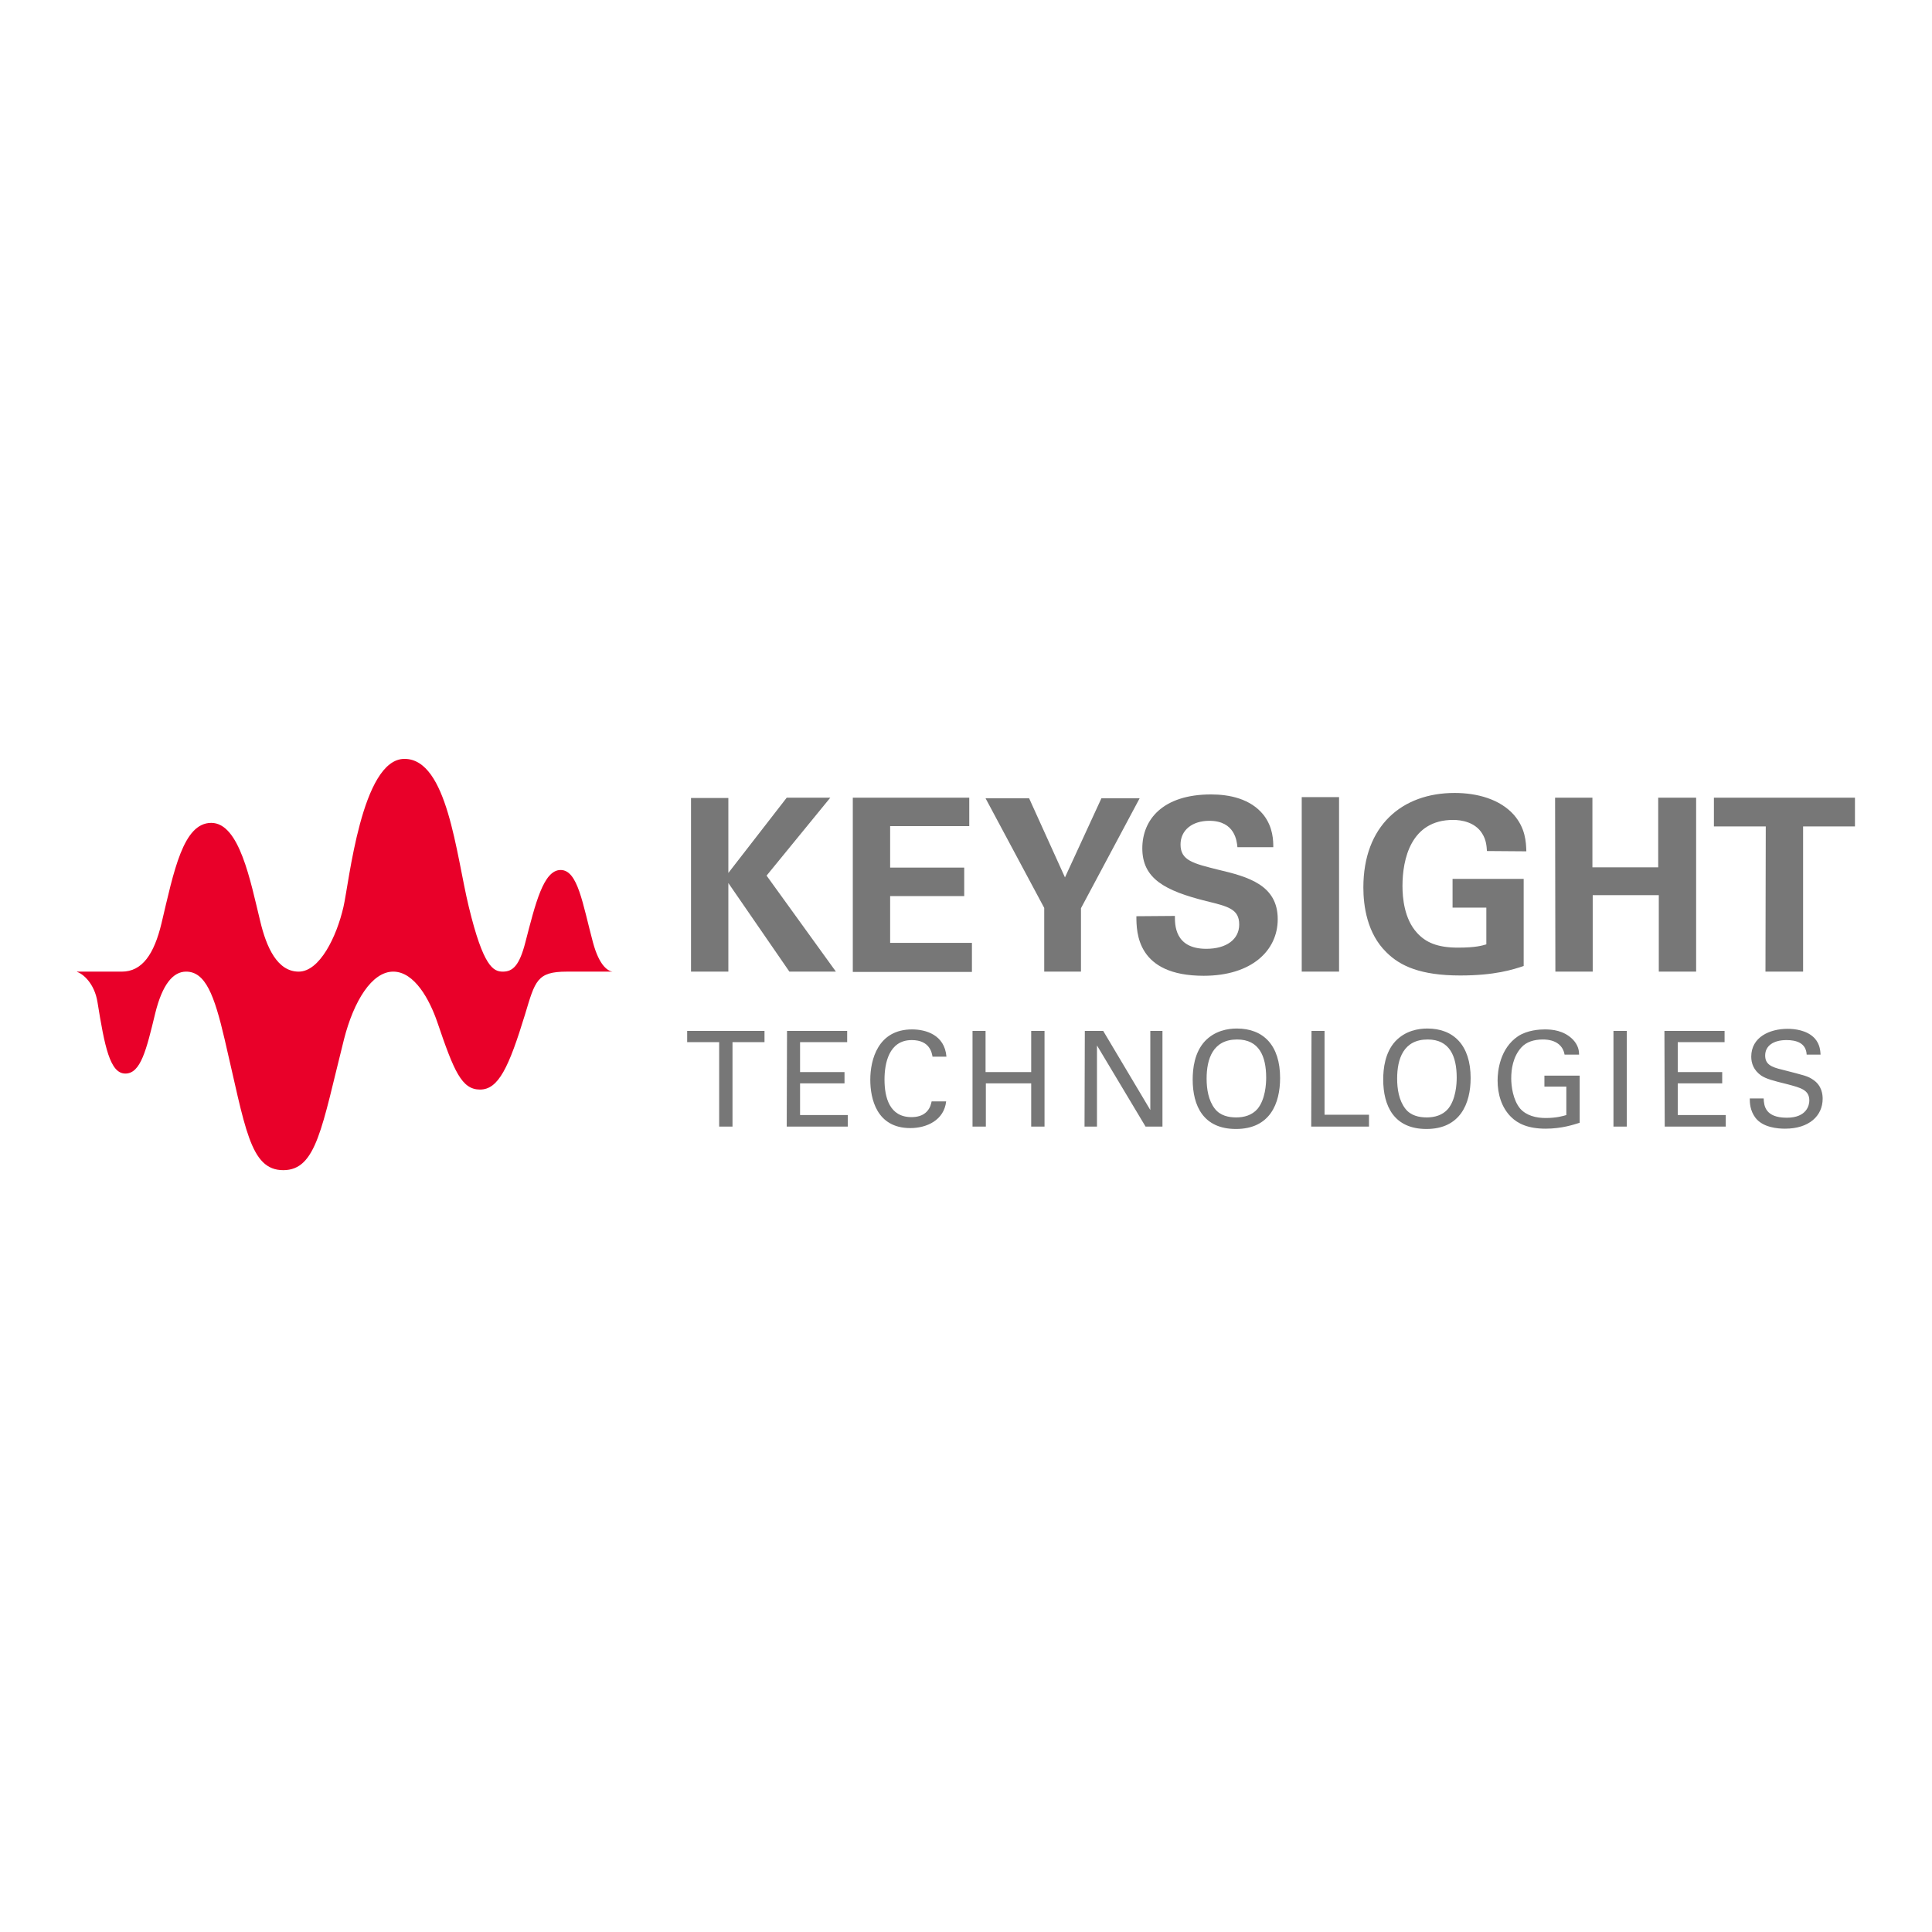
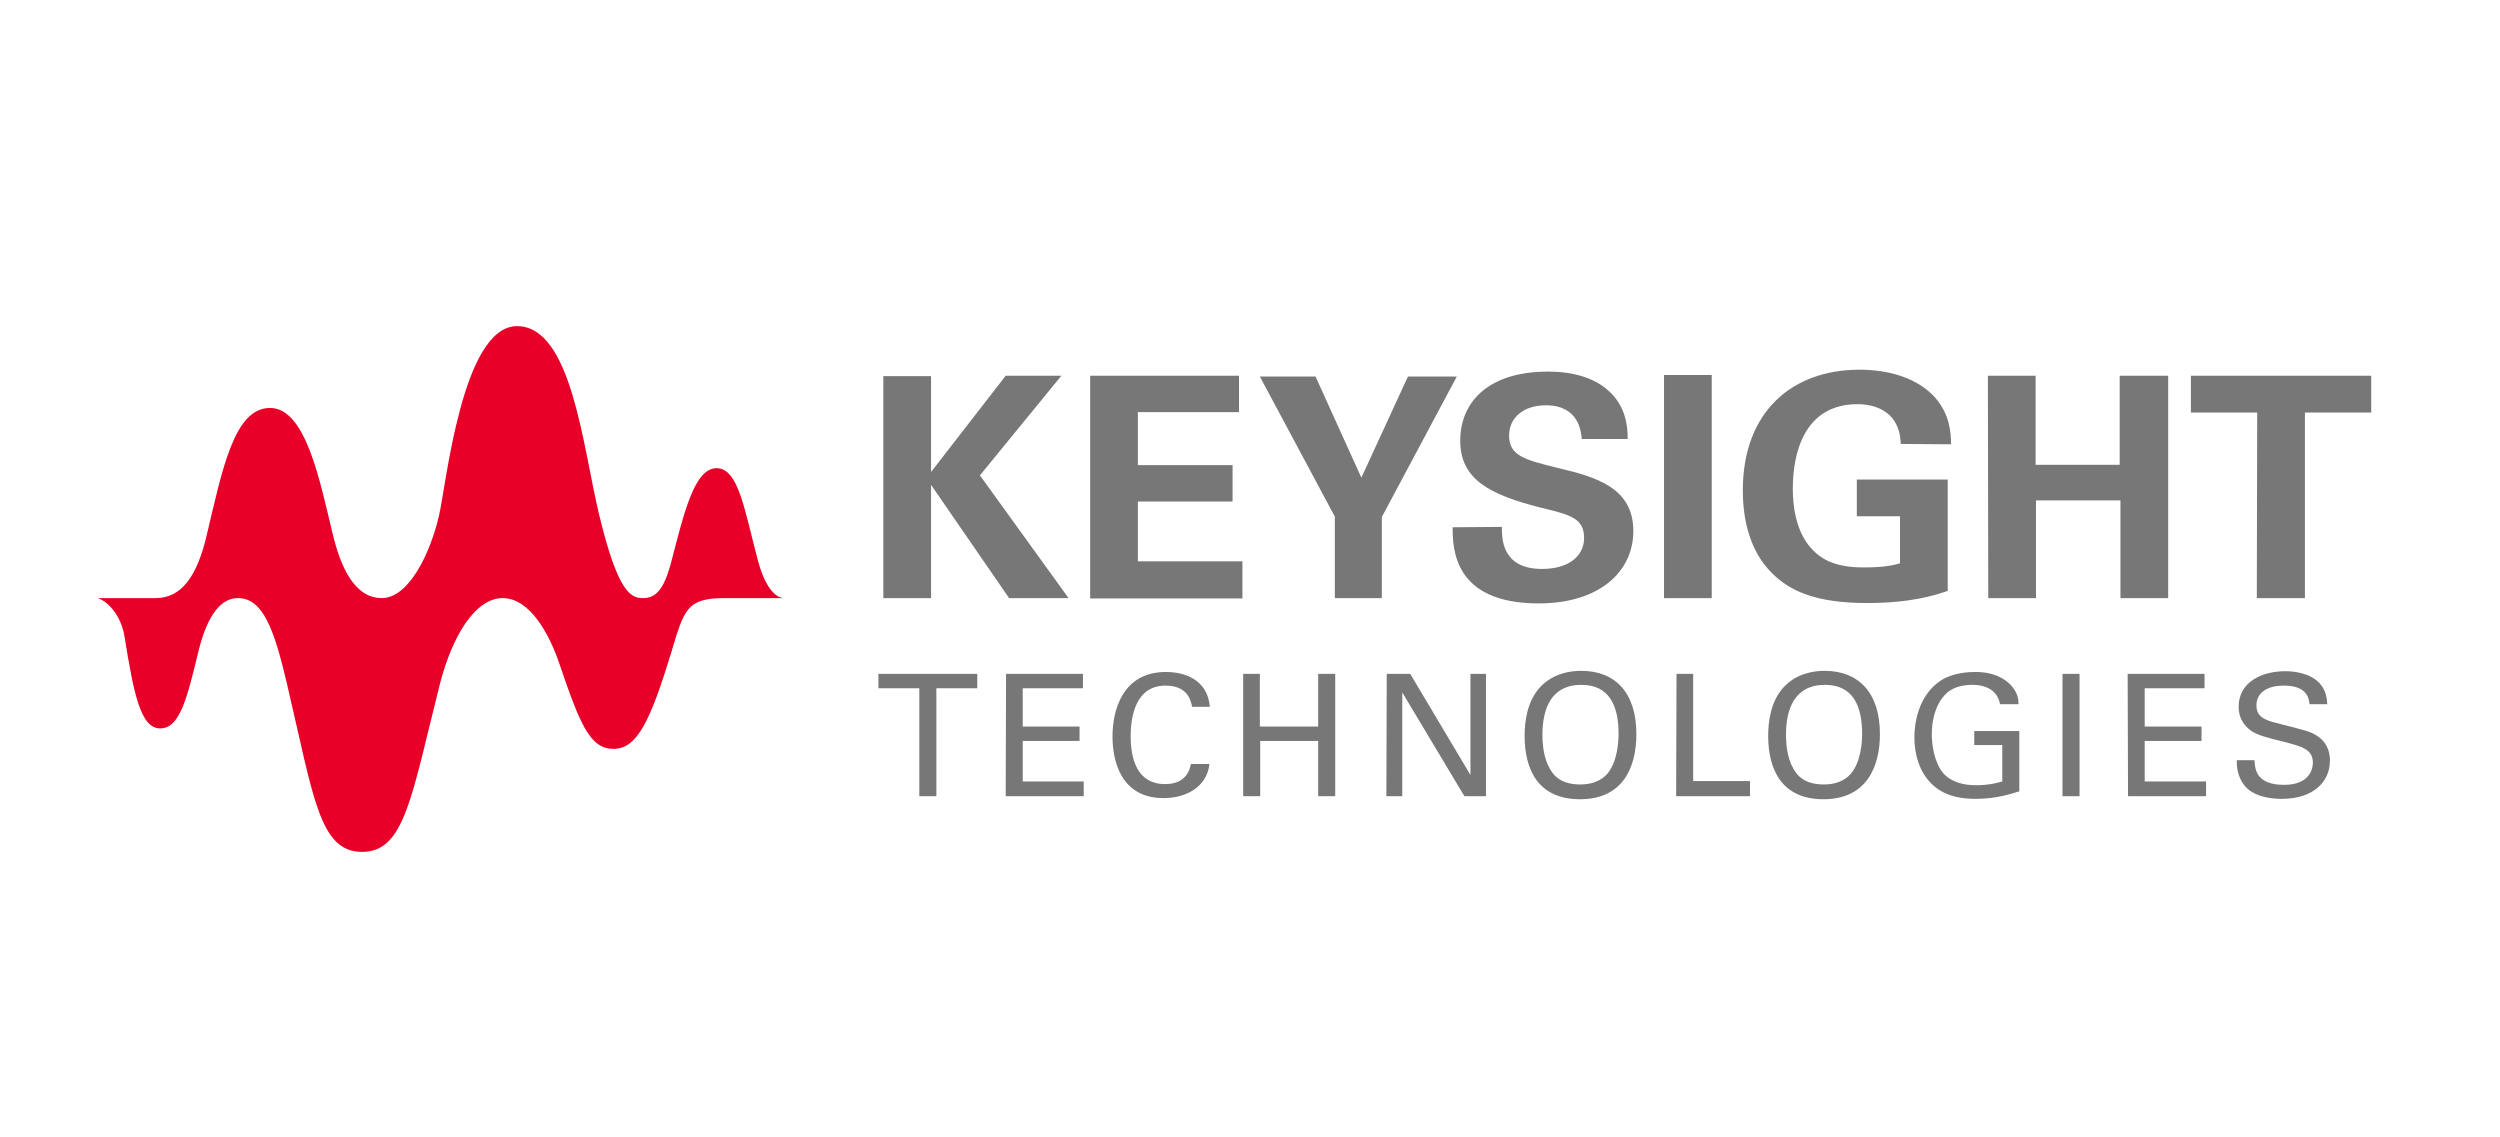
- <svg xmlns="http://www.w3.org/2000/svg" version="1.1" id="layer" x="0px" y="0px" viewBox="0 0 652 652" style="enable-background:new 0 0 652 652;" xml:space="preserve">
+ <svg xmlns="http://www.w3.org/2000/svg" version="1.1" id="layer" x="0px" y="0px" viewBox="0 170 660 300" style="enable-background:new 0 0 652 652;" xml:space="preserve">
  <style type="text/css">
	.st0{fill:#777777;}
	.st1{fill:#E90029;}
</style>
  <path class="st0" d="M242.7,380.2v-28.5h-10.8v-3.8h26.1v3.8h-10.8v28.5H242.7z M265.6,347.9h20.3v3.8H270v10.1h15v3.8h-15v10.7  h16.1v3.9h-20.6L265.6,347.9L265.6,347.9z M314.7,356.6c-0.2-1.1-0.8-5.6-7-5.6c-7.8,0-9.2,8-9.2,13.3c0,6.1,1.7,12.7,9.1,12.7  c2,0,3.9-0.5,5.2-1.9c1.2-1.3,1.4-2.6,1.6-3.4h4.9c-0.7,6.3-6.5,9-12.1,9c-11.4,0-13.5-10-13.5-16.3c0-6.8,2.6-17,14.1-17  c4.6,0,11,1.8,11.6,9.2L314.7,356.6L314.7,356.6z M332.6,347.9v13.9H348v-13.9h4.5v32.3H348v-14.6h-15.3v14.6h-4.5v-32.3H332.6  L332.6,347.9z M366.1,347.9h6.2l15.9,26.7v-26.7h4.1v32.3h-5.7l-16.4-27.4v27.4H366L366.1,347.9L366.1,347.9z M406.6,351.4  c3.4-3.6,7.8-4.3,10.8-4.3c9,0,14.6,5.7,14.6,16.7c0,8.6-3.4,17.2-14.9,17.2c-11,0-14.6-7.8-14.6-16.7  C402.5,360.6,403.1,355.2,406.6,351.4z M410,374.2c1.8,2.3,4.6,2.9,7.2,2.9c2.6,0,5.3-0.7,7.2-2.9c2.6-3.2,2.9-8.3,2.9-10.5  c0-7.3-2.4-12.9-9.8-12.9c-8.2,0-10.3,6.6-10.3,13.2C407.2,367.5,407.8,371.4,410,374.2z M442.6,347.9h4.4v28.3h15v4h-19.5  L442.6,347.9L442.6,347.9z M470.9,351.4c3.4-3.6,7.8-4.3,10.8-4.3c8.9,0,14.6,5.7,14.6,16.7c0,8.6-3.5,17.2-14.9,17.2  c-11,0-14.6-7.8-14.6-16.7C466.8,360.6,467.4,355.2,470.9,351.4z M474.3,374.2c1.8,2.3,4.6,2.9,7.2,2.9c2.6,0,5.3-0.7,7.2-2.9  c2.6-3.2,2.9-8.3,2.9-10.5c0-7.3-2.4-12.9-9.8-12.9c-8.2,0-10.3,6.6-10.3,13.2C471.5,367.5,472.1,371.4,474.3,374.2z M528,355.9  c-0.5-3-2.9-5.1-7.3-5.1c-3,0-5.6,0.8-7.3,2.7c-2.8,3.1-3.4,7.3-3.4,10.4c0,2.7,0.6,7.3,3,10.2c2.1,2.4,5.4,3.2,8.6,3.2  c3.7,0,6-0.7,7-1v-9.6h-7.4V363h11.9v15.9c-1.9,0.6-6,2-11.5,2c-5.9,0-9.4-1.7-11.7-4c-3.2-3.2-4.5-7.7-4.5-12.3  c0-3.2,0.8-10.8,6.9-14.9c3.2-2.1,7.4-2.3,9-2.3c2.5,0,6.4,0.3,9.5,3.4c1.9,2,2.1,3.9,2.1,5.1L528,355.9L528,355.9z M544.5,347.9  h4.5v32.3h-4.5V347.9z M561.7,347.9h20.3v3.8h-15.8v10.1h15v3.8h-15v10.7h16.2v3.9h-20.6L561.7,347.9L561.7,347.9z M595.2,370.8  c0.1,2.2,0.4,6.4,7.8,6.4c6.7,0,7.6-4.2,7.6-5.8c0-3.6-2.9-4.3-7.4-5.5c-4.9-1.2-7.1-1.8-8.8-2.9c-2.6-1.8-3.4-4.2-3.4-6.4  c0-6.6,6.2-9.4,12.3-9.4c2.2,0,6.5,0.4,9.1,3.2c1.8,2,1.9,4.2,2,5.5h-4.7c-0.2-4-3.6-4.9-6.8-4.9c-4.5,0-7.2,2-7.2,5.2  c0,2.9,1.9,3.9,5.8,4.8c7.7,2,8.5,2.1,10.4,3.4c3,2,3.2,5.1,3.2,6.4c0,5.7-4.5,10.1-12.7,10.1c-2.5,0-7.5-0.4-10-3.7  c-1.8-2.4-1.9-5-1.9-6.5H595.2L595.2,370.8z" />
  <path class="st0" d="M233.2,269.3h12.6v25.3l19.7-25.4h14.7l-21.5,26.3l23.4,32.4h-15.7L245.8,298v29.9h-12.6V269.3z M287.8,269.2  h39.3v9.6h-26.7v14h25v9.6h-25v15.8H328v9.8h-40.2V269.2z M347.3,269.4l12.1,26.7l12.3-26.7h12.9l-19.8,37.1v21.4h-12.4v-21.5  l-19.8-37C332.6,269.4,347.3,269.4,347.3,269.4z M396.5,309.1c0,2.8-0.2,11.1,10.6,11.1c6.8,0,11.1-3.2,11.1-8.2  c0-5.2-3.7-6.1-11.1-7.9c-14-3.5-21.6-7.6-21.6-17.8c0-9.7,6.9-18.2,23.2-18.2c6.1,0,13.3,1.4,17.7,6.9c3.3,4.2,3.3,8.9,3.3,10.9  h-12.1c-0.2-2-0.8-8.9-9.5-8.9c-5.8,0-9.7,3.2-9.7,8c0,5.4,4.3,6.4,12.7,8.5c10.2,2.4,20.1,5.2,20.1,16.7c0,10.6-8.8,19.1-25,19.1  c-22.5,0-22.7-14.5-22.7-20.1L396.5,309.1L396.5,309.1z M439.3,269h12.6v58.9h-12.6V269z M501.8,287.2c-0.1-1.5-0.2-3.7-1.6-5.9  c-2.4-3.9-7.1-4.6-9.8-4.6c-14.3,0-17.1,13.3-17.1,22.3c0,4,0.6,11.1,4.9,15.8c2.9,3.2,6.8,5,13.8,5c6.1,0,8.2-0.7,9.6-1.1v-12.4  h-11.4v-9.7h24V326c-3.6,1.2-9.7,3.2-21.4,3.2c-13.4,0-20.3-3.2-24.9-7.8c-6.6-6.4-7.8-15.8-7.8-21.9c0-20.8,13-31.9,30.8-31.9  c7.6,0,15.3,2.1,20,7.4c3.9,4.5,4.1,9.1,4.2,12.3L501.8,287.2L501.8,287.2z M524.8,269.2h12.6v23.5h22.2v-23.5h12.8v58.7h-12.6  v-25.8h-22.3v25.8h-12.6L524.8,269.2L524.8,269.2z M595.9,278.9h-17.5v-9.7H626v9.7h-17.5v49h-12.7L595.9,278.9L595.9,278.9z" />
  <path class="st1" d="M206.7,327.9c-1.4-0.2-4.4-1.7-6.6-9.9c-3.5-13.1-5.1-24.4-10.9-24.4c-5.8,0-8.5,11.3-11.9,24.4  c-2,7.8-4.2,9.9-7.6,9.9c-3.2,0-6.6-1.6-11.5-21.9c-4.3-17.7-7.2-49.9-21.7-49.9c-14.5,0-18.7,41.9-20.6,50  c-2.3,10-8,21.8-15.1,21.8c-7.2,0-10.9-8.2-13-17.1c-3.3-13.5-7-33.1-16.5-33.1c-9.5,0-12.6,16.2-16.8,33.9  C52,322,48,327.9,41.1,327.9H26v0.1l0,0c2,0.6,5.9,3.9,6.9,10.2c2.4,14.9,4.2,24.1,9.4,24.1c5.2,0,7.1-8,10.1-20.4  c2.4-9.7,6-14,10.4-14c6.5,0,9.5,7.8,13,22.8c7,29.8,8.5,44.2,19.8,44.2c11.2,0,13-14.4,20.5-44.2c3.3-12.9,9.4-22.8,16.6-22.8  c7.2,0,12.3,9.5,14.9,17.1c5.6,16.5,8.2,22.7,14.4,22.7c6.2,0,9.7-7.4,15.2-25.4c3.4-11.3,4-14.4,14.1-14.4L206.7,327.9L206.7,327.9  L206.7,327.9z" />
</svg>
